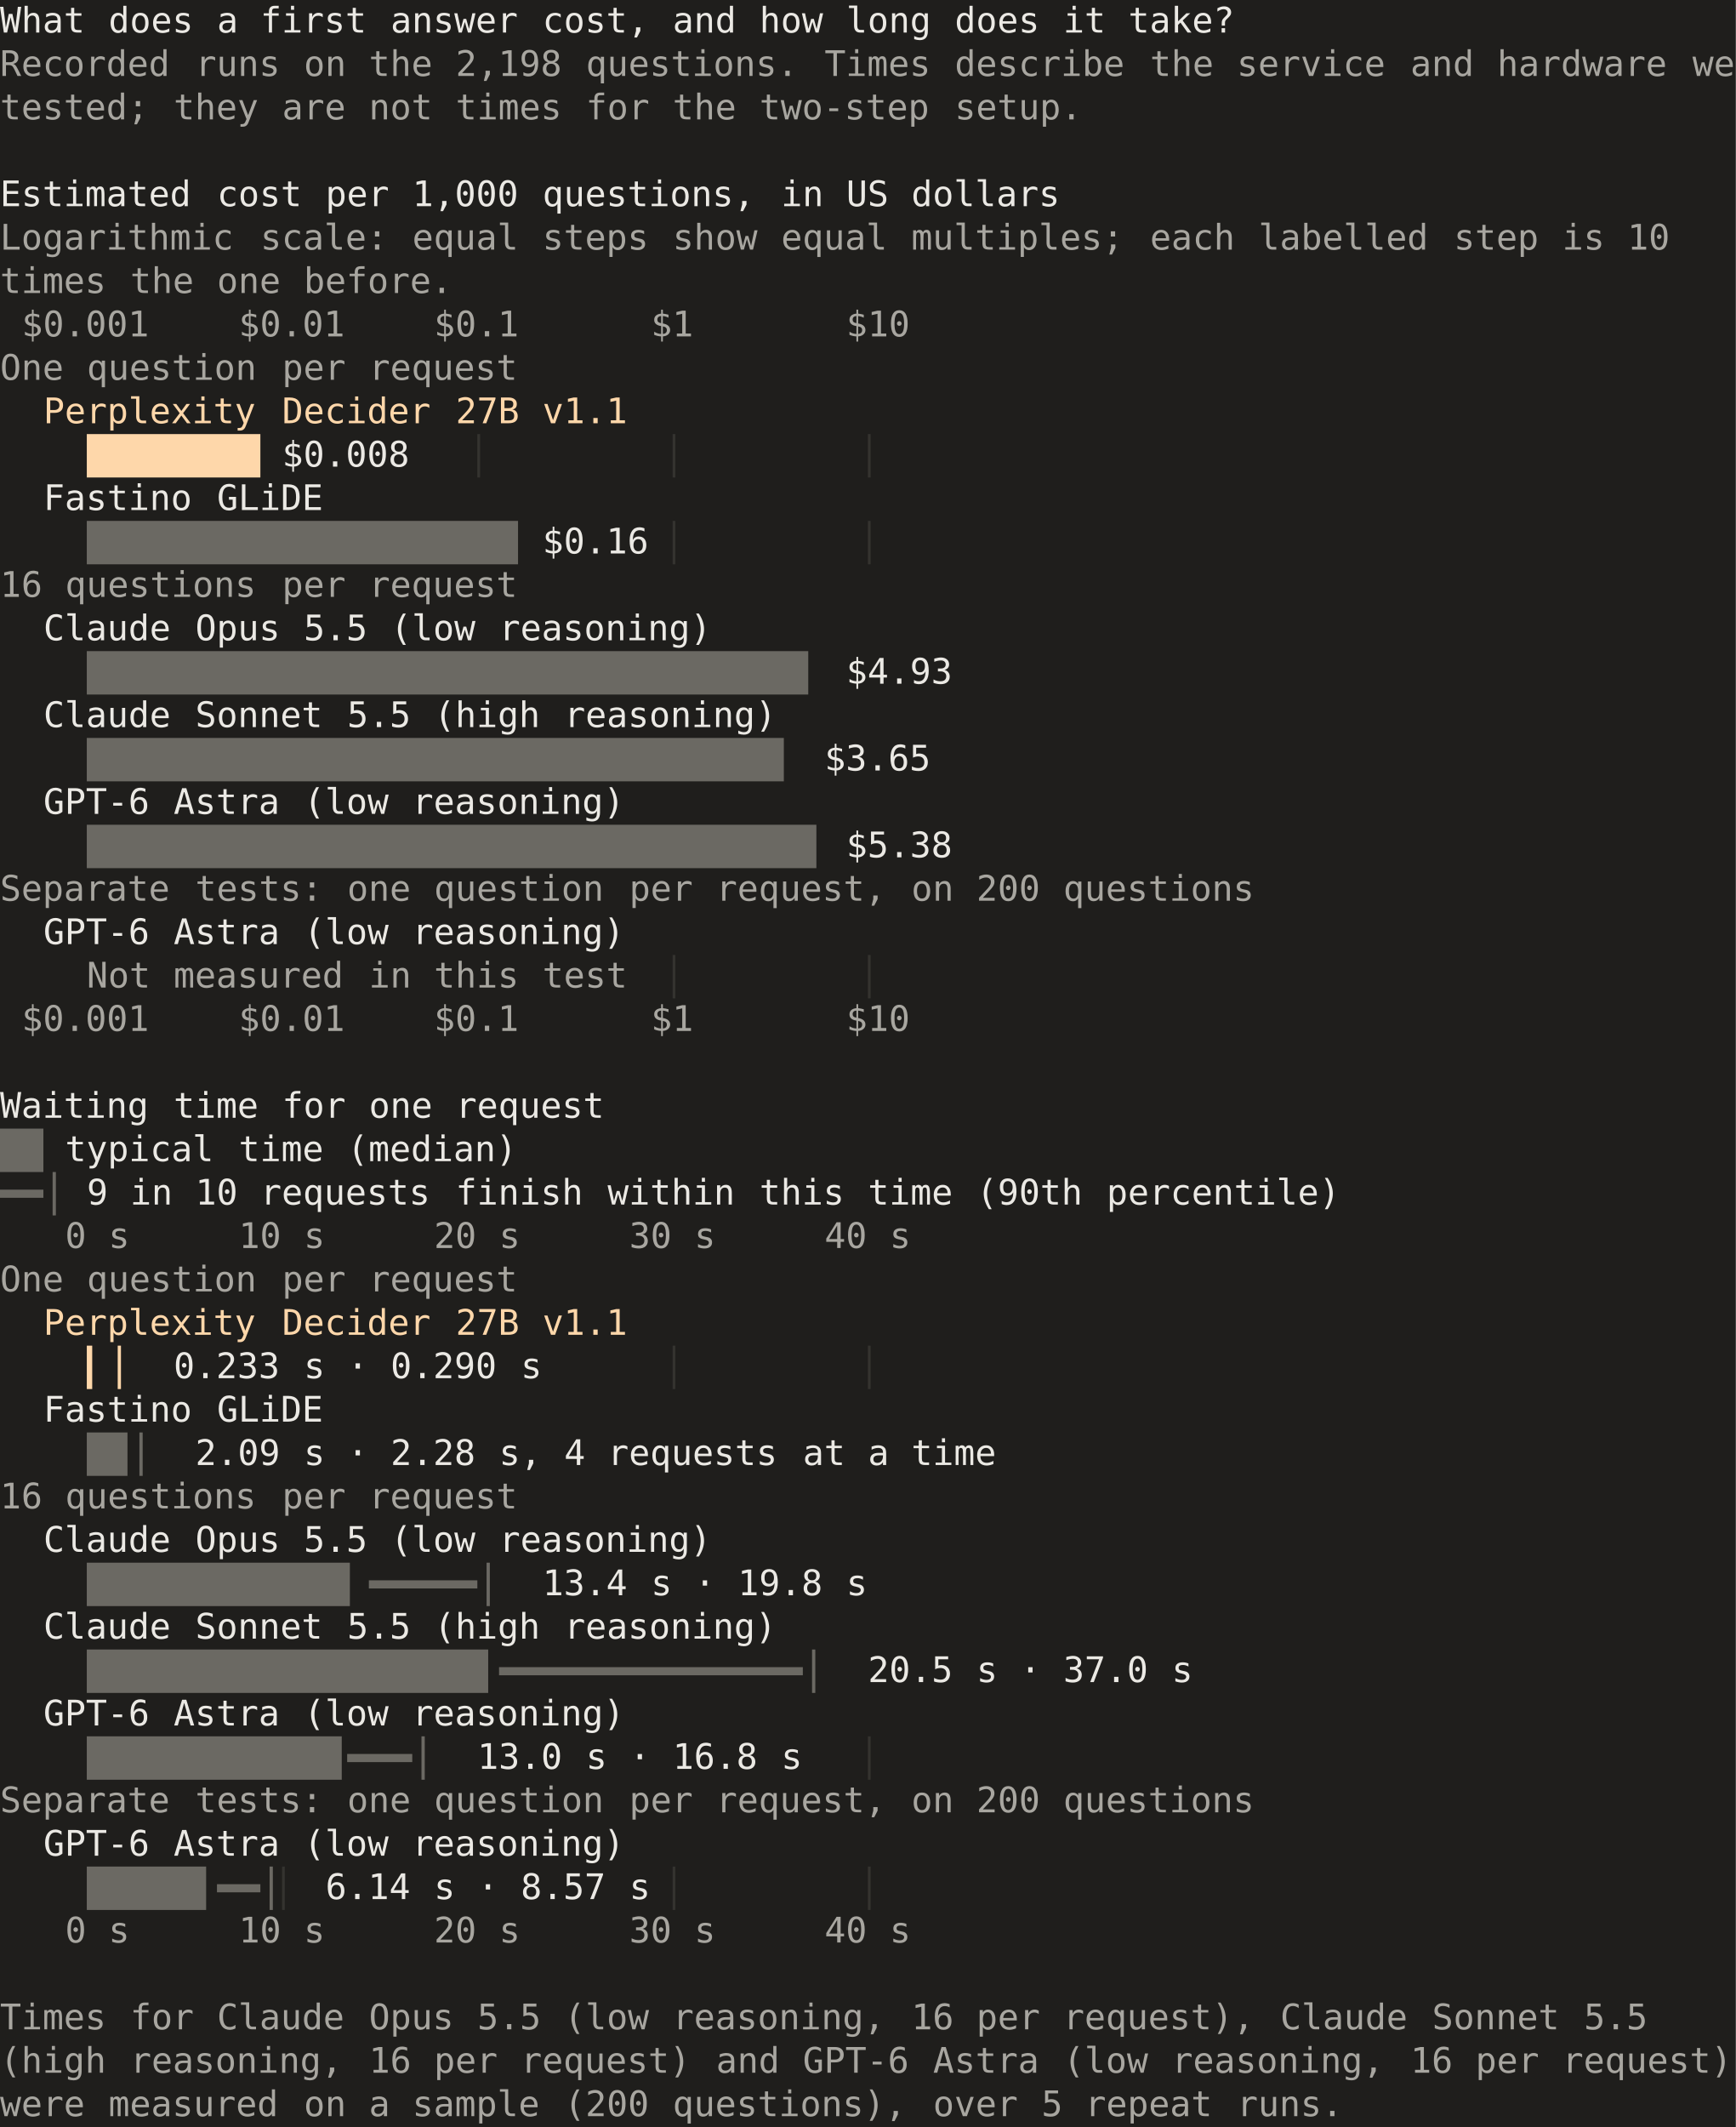
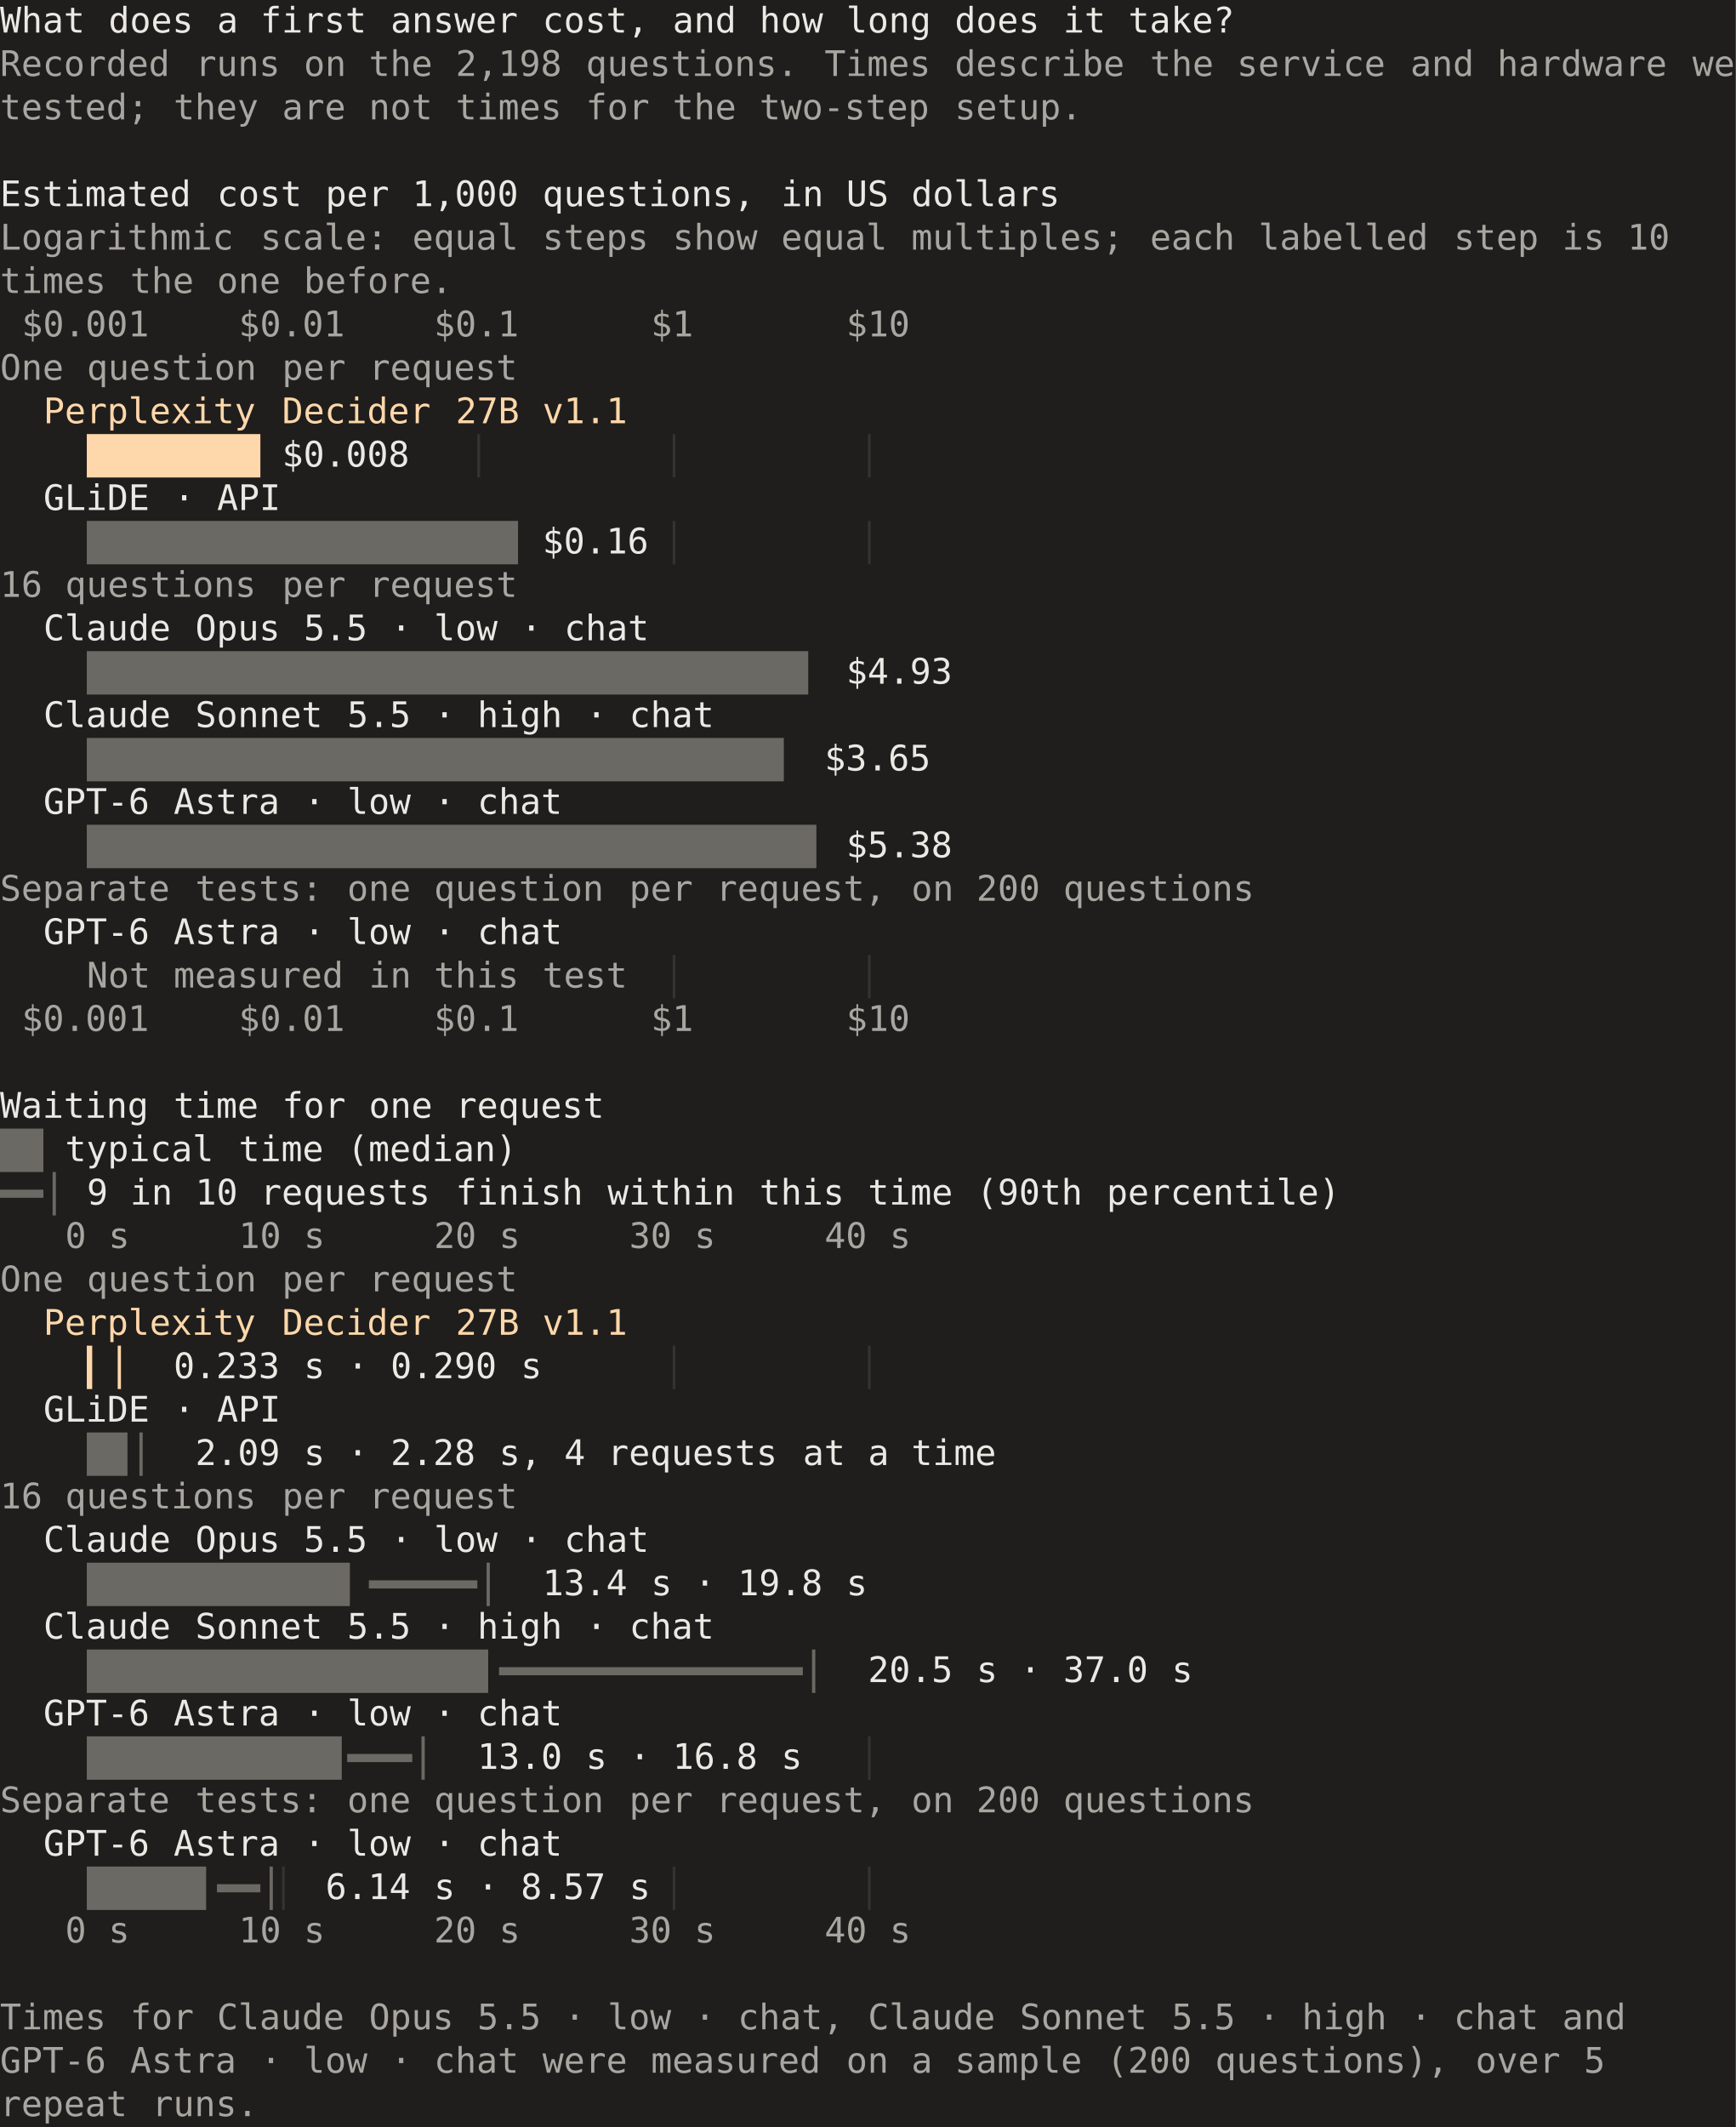
<svg xmlns="http://www.w3.org/2000/svg" viewBox="0 0 640 784" width="640" height="784" role="img">
  <style>text{font:13px ui-monospace,SFMono-Regular,Menlo,Consolas,"DejaVu Sans Mono",monospace;white-space:pre}</style>
  <rect width="640" height="784" fill="#1f1e1c" />
  <path fill="#34332f" d="M176 160h1v16h-1zM248 160h1v16h-1zM320 160h1v16h-1zM248 192h1v16h-1zM320 192h1v16h-1zM248 352h1v16h-1zM320 352h1v16h-1zM248 496h1v16h-1zM320 496h1v16h-1zM320 640h1v16h-1zM104 688h1v16h-1zM248 688h1v16h-1zM320 688h1v16h-1z" />
  <path fill="#6b6963" d="M32 192h8v16h-8zM40 192h8v16h-8zM48 192h8v16h-8zM56 192h8v16h-8zM64 192h8v16h-8zM72 192h8v16h-8zM80 192h8v16h-8zM88 192h8v16h-8zM96 192h8v16h-8zM104 192h8v16h-8zM112 192h8v16h-8zM120 192h8v16h-8zM128 192h8v16h-8zM136 192h8v16h-8zM144 192h8v16h-8zM152 192h8v16h-8zM160 192h8v16h-8zM168 192h8v16h-8zM176 192h8v16h-8zM184 192h7v16h-7zM32 240h8v16h-8zM40 240h8v16h-8zM48 240h8v16h-8zM56 240h8v16h-8zM64 240h8v16h-8zM72 240h8v16h-8zM80 240h8v16h-8zM88 240h8v16h-8zM96 240h8v16h-8zM104 240h8v16h-8zM112 240h8v16h-8zM120 240h8v16h-8zM128 240h8v16h-8zM136 240h8v16h-8zM144 240h8v16h-8zM152 240h8v16h-8zM160 240h8v16h-8zM168 240h8v16h-8zM176 240h8v16h-8zM184 240h8v16h-8zM192 240h8v16h-8zM200 240h8v16h-8zM208 240h8v16h-8zM216 240h8v16h-8zM224 240h8v16h-8zM232 240h8v16h-8zM240 240h8v16h-8zM248 240h8v16h-8zM256 240h8v16h-8zM264 240h8v16h-8zM272 240h8v16h-8zM280 240h8v16h-8zM288 240h8v16h-8zM296 240h2v16h-2zM32 272h8v16h-8zM40 272h8v16h-8zM48 272h8v16h-8zM56 272h8v16h-8zM64 272h8v16h-8zM72 272h8v16h-8zM80 272h8v16h-8zM88 272h8v16h-8zM96 272h8v16h-8zM104 272h8v16h-8zM112 272h8v16h-8zM120 272h8v16h-8zM128 272h8v16h-8zM136 272h8v16h-8zM144 272h8v16h-8zM152 272h8v16h-8zM160 272h8v16h-8zM168 272h8v16h-8zM176 272h8v16h-8zM184 272h8v16h-8zM192 272h8v16h-8zM200 272h8v16h-8zM208 272h8v16h-8zM216 272h8v16h-8zM224 272h8v16h-8zM232 272h8v16h-8zM240 272h8v16h-8zM248 272h8v16h-8zM256 272h8v16h-8zM264 272h8v16h-8zM272 272h8v16h-8zM280 272h8v16h-8zM288 272h1v16h-1zM32 304h8v16h-8zM40 304h8v16h-8zM48 304h8v16h-8zM56 304h8v16h-8zM64 304h8v16h-8zM72 304h8v16h-8zM80 304h8v16h-8zM88 304h8v16h-8zM96 304h8v16h-8zM104 304h8v16h-8zM112 304h8v16h-8zM120 304h8v16h-8zM128 304h8v16h-8zM136 304h8v16h-8zM144 304h8v16h-8zM152 304h8v16h-8zM160 304h8v16h-8zM168 304h8v16h-8zM176 304h8v16h-8zM184 304h8v16h-8zM192 304h8v16h-8zM200 304h8v16h-8zM208 304h8v16h-8zM216 304h8v16h-8zM224 304h8v16h-8zM232 304h8v16h-8zM240 304h8v16h-8zM248 304h8v16h-8zM256 304h8v16h-8zM264 304h8v16h-8zM272 304h8v16h-8zM280 304h8v16h-8zM288 304h8v16h-8zM296 304h5v16h-5zM0 416h8v16h-8zM8 416h8v16h-8zM0 438.5h8v3h-8zM8 438.5h8v3h-8zM19.4 432h1.2v8.6h-1.2zM19.4 439.4h1.2v8.6h-1.2zM32 528h8v16h-8zM40 528h7v16h-7zM51.4 528h1.2v8.6h-1.2zM51.4 535.4h1.2v8.6h-1.2zM32 576h8v16h-8zM40 576h8v16h-8zM48 576h8v16h-8zM56 576h8v16h-8zM64 576h8v16h-8zM72 576h8v16h-8zM80 576h8v16h-8zM88 576h8v16h-8zM96 576h8v16h-8zM104 576h8v16h-8zM112 576h8v16h-8zM120 576h8v16h-8zM128 576h1v16h-1zM136 582.5h8v3h-8zM144 582.5h8v3h-8zM152 582.5h8v3h-8zM160 582.5h8v3h-8zM168 582.5h8v3h-8zM179.4 576h1.2v8.6h-1.2zM179.4 583.4h1.2v8.6h-1.2zM32 608h8v16h-8zM40 608h8v16h-8zM48 608h8v16h-8zM56 608h8v16h-8zM64 608h8v16h-8zM72 608h8v16h-8zM80 608h8v16h-8zM88 608h8v16h-8zM96 608h8v16h-8zM104 608h8v16h-8zM112 608h8v16h-8zM120 608h8v16h-8zM128 608h8v16h-8zM136 608h8v16h-8zM144 608h8v16h-8zM152 608h8v16h-8zM160 608h8v16h-8zM168 608h8v16h-8zM176 608h4v16h-4zM184 614.5h8v3h-8zM192 614.5h8v3h-8zM200 614.5h8v3h-8zM208 614.5h8v3h-8zM216 614.5h8v3h-8zM224 614.5h8v3h-8zM232 614.5h8v3h-8zM240 614.5h8v3h-8zM248 614.5h8v3h-8zM256 614.5h8v3h-8zM264 614.5h8v3h-8zM272 614.5h8v3h-8zM280 614.5h8v3h-8zM288 614.5h8v3h-8zM299.4 608h1.2v8.6h-1.2zM299.4 615.4h1.2v8.6h-1.2zM32 640h8v16h-8zM40 640h8v16h-8zM48 640h8v16h-8zM56 640h8v16h-8zM64 640h8v16h-8zM72 640h8v16h-8zM80 640h8v16h-8zM88 640h8v16h-8zM96 640h8v16h-8zM104 640h8v16h-8zM112 640h8v16h-8zM120 640h6v16h-6zM128 646.5h8v3h-8zM136 646.5h8v3h-8zM144 646.5h8v3h-8zM155.4 640h1.2v8.6h-1.2zM155.4 647.4h1.2v8.6h-1.2zM32 688h8v16h-8zM40 688h8v16h-8zM48 688h8v16h-8zM56 688h8v16h-8zM64 688h8v16h-8zM72 688h4v16h-4zM80 694.5h8v3h-8zM88 694.5h8v3h-8zM99.4 688h1.2v8.6h-1.2zM99.4 695.4h1.2v8.6h-1.2z" />
  <path fill="#fed7aa" d="M32 160h8v16h-8zM40 160h8v16h-8zM48 160h8v16h-8zM56 160h8v16h-8zM64 160h8v16h-8zM72 160h8v16h-8zM80 160h8v16h-8zM88 160h8v16h-8zM32 496h2v16h-2zM43.4 496h1.2v8.6h-1.2zM43.4 503.4h1.2v8.6h-1.2z" />
  <text x="0 8 16 24" y="12" fill="#ebe9e4" font-weight="600">What</text>
  <text x="40 48 56 64" y="12" fill="#ebe9e4" font-weight="600">does</text>
  <text x="80" y="12" fill="#ebe9e4" font-weight="600">a</text>
  <text x="96 104 112 120 128" y="12" fill="#ebe9e4" font-weight="600">first</text>
  <text x="144 152 160 168 176 184" y="12" fill="#ebe9e4" font-weight="600">answer</text>
  <text x="200 208 216 224 232" y="12" fill="#ebe9e4" font-weight="600">cost,</text>
  <text x="248 256 264" y="12" fill="#ebe9e4" font-weight="600">and</text>
  <text x="280 288 296" y="12" fill="#ebe9e4" font-weight="600">how</text>
  <text x="312 320 328 336" y="12" fill="#ebe9e4" font-weight="600">long</text>
  <text x="352 360 368 376" y="12" fill="#ebe9e4" font-weight="600">does</text>
  <text x="392 400" y="12" fill="#ebe9e4" font-weight="600">it</text>
  <text x="416 424 432 440 448" y="12" fill="#ebe9e4" font-weight="600">take?</text>
  <text x="0 8 16 24 32 40 48 56" y="28" fill="#a8a6a0">Recorded</text>
  <text x="72 80 88 96" y="28" fill="#a8a6a0">runs</text>
  <text x="112 120" y="28" fill="#a8a6a0">on</text>
  <text x="136 144 152" y="28" fill="#a8a6a0">the</text>
  <text x="168 176 184 192 200" y="28" fill="#a8a6a0">2,198</text>
  <text x="216 224 232 240 248 256 264 272 280 288" y="28" fill="#a8a6a0">questions.</text>
  <text x="304 312 320 328 336" y="28" fill="#a8a6a0">Times</text>
  <text x="352 360 368 376 384 392 400 408" y="28" fill="#a8a6a0">describe</text>
  <text x="424 432 440" y="28" fill="#a8a6a0">the</text>
  <text x="456 464 472 480 488 496 504" y="28" fill="#a8a6a0">service</text>
  <text x="520 528 536" y="28" fill="#a8a6a0">and</text>
  <text x="552 560 568 576 584 592 600 608" y="28" fill="#a8a6a0">hardware</text>
  <text x="624 632" y="28" fill="#a8a6a0">we</text>
  <text x="0 8 16 24 32 40 48" y="44" fill="#a8a6a0">tested;</text>
  <text x="64 72 80 88" y="44" fill="#a8a6a0">they</text>
  <text x="104 112 120" y="44" fill="#a8a6a0">are</text>
  <text x="136 144 152" y="44" fill="#a8a6a0">not</text>
  <text x="168 176 184 192 200" y="44" fill="#a8a6a0">times</text>
  <text x="216 224 232" y="44" fill="#a8a6a0">for</text>
  <text x="248 256 264" y="44" fill="#a8a6a0">the</text>
  <text x="280 288 296 304 312 320 328 336" y="44" fill="#a8a6a0">two-step</text>
  <text x="352 360 368 376 384 392" y="44" fill="#a8a6a0">setup.</text>
  <text x="0 8 16 24 32 40 48 56 64" y="76" fill="#ebe9e4" font-weight="600">Estimated</text>
  <text x="80 88 96 104" y="76" fill="#ebe9e4" font-weight="600">cost</text>
  <text x="120 128 136" y="76" fill="#ebe9e4" font-weight="600">per</text>
  <text x="152 160 168 176 184" y="76" fill="#ebe9e4" font-weight="600">1,000</text>
  <text x="200 208 216 224 232 240 248 256 264 272" y="76" fill="#ebe9e4" font-weight="600">questions,</text>
  <text x="288 296" y="76" fill="#ebe9e4" font-weight="600">in</text>
  <text x="312 320" y="76" fill="#ebe9e4" font-weight="600">US</text>
  <text x="336 344 352 360 368 376 384" y="76" fill="#ebe9e4" font-weight="600">dollars</text>
  <text x="0 8 16 24 32 40 48 56 64 72 80" y="92" fill="#a8a6a0">Logarithmic</text>
  <text x="96 104 112 120 128 136" y="92" fill="#a8a6a0">scale:</text>
  <text x="152 160 168 176 184" y="92" fill="#a8a6a0">equal</text>
  <text x="200 208 216 224 232" y="92" fill="#a8a6a0">steps</text>
  <text x="248 256 264 272" y="92" fill="#a8a6a0">show</text>
  <text x="288 296 304 312 320" y="92" fill="#a8a6a0">equal</text>
  <text x="336 344 352 360 368 376 384 392 400 408" y="92" fill="#a8a6a0">multiples;</text>
  <text x="424 432 440 448" y="92" fill="#a8a6a0">each</text>
  <text x="464 472 480 488 496 504 512 520" y="92" fill="#a8a6a0">labelled</text>
  <text x="536 544 552 560" y="92" fill="#a8a6a0">step</text>
  <text x="576 584" y="92" fill="#a8a6a0">is</text>
  <text x="600 608" y="92" fill="#a8a6a0">10</text>
  <text x="0 8 16 24 32" y="108" fill="#a8a6a0">times</text>
  <text x="48 56 64" y="108" fill="#a8a6a0">the</text>
  <text x="80 88 96" y="108" fill="#a8a6a0">one</text>
  <text x="112 120 128 136 144 152 160" y="108" fill="#a8a6a0">before.</text>
  <text x="8 16 24 32 40 48" y="124" fill="#a8a6a0">$0.001</text>
  <text x="88 96 104 112 120" y="124" fill="#a8a6a0">$0.01</text>
  <text x="160 168 176 184" y="124" fill="#a8a6a0">$0.1</text>
  <text x="240 248" y="124" fill="#a8a6a0">$1</text>
  <text x="312 320 328" y="124" fill="#a8a6a0">$10</text>
  <text x="0 8 16" y="140" fill="#a8a6a0" font-weight="600">One</text>
  <text x="32 40 48 56 64 72 80 88" y="140" fill="#a8a6a0" font-weight="600">question</text>
  <text x="104 112 120" y="140" fill="#a8a6a0" font-weight="600">per</text>
  <text x="136 144 152 160 168 176 184" y="140" fill="#a8a6a0" font-weight="600">request</text>
  <text x="16 24 32 40 48 56 64 72 80 88" y="156" fill="#fed7aa" font-weight="600">Perplexity</text>
  <text x="104 112 120 128 136 144 152" y="156" fill="#fed7aa" font-weight="600">Decider</text>
  <text x="168 176 184" y="156" fill="#fed7aa" font-weight="600">27B</text>
  <text x="200 208 216 224" y="156" fill="#fed7aa" font-weight="600">v1.1</text>
  <text x="104 112 120 128 136 144" y="172" fill="#ebe9e4" font-weight="600">$0.008</text>
-   <text x="16 24 32 40 48 56 64" y="188" fill="#ebe9e4">Fastino</text>
-   <text x="80 88 96 104 112" y="188" fill="#ebe9e4">GLiDE</text>
+   <text x="16 24 32 40 48" y="188" fill="#ebe9e4">GLiDE</text>
+   <text x="64" y="188" fill="#ebe9e4">·</text>
+   <text x="80 88 96" y="188" fill="#ebe9e4">API</text>
  <text x="200 208 216 224 232" y="204" fill="#ebe9e4">$0.16</text>
  <text x="0 8" y="220" fill="#a8a6a0" font-weight="600">16</text>
  <text x="24 32 40 48 56 64 72 80 88" y="220" fill="#a8a6a0" font-weight="600">questions</text>
  <text x="104 112 120" y="220" fill="#a8a6a0" font-weight="600">per</text>
  <text x="136 144 152 160 168 176 184" y="220" fill="#a8a6a0" font-weight="600">request</text>
  <text x="16 24 32 40 48 56" y="236" fill="#ebe9e4">Claude</text>
  <text x="72 80 88 96" y="236" fill="#ebe9e4">Opus</text>
  <text x="112 120 128" y="236" fill="#ebe9e4">5.5</text>
-   <text x="144 152 160 168" y="236" fill="#ebe9e4">(low</text>
-   <text x="184 192 200 208 216 224 232 240 248 256" y="236" fill="#ebe9e4">reasoning)</text>
+   <text x="144" y="236" fill="#ebe9e4">·</text>
+   <text x="160 168 176" y="236" fill="#ebe9e4">low</text>
+   <text x="192" y="236" fill="#ebe9e4">·</text>
+   <text x="208 216 224 232" y="236" fill="#ebe9e4">chat</text>
  <text x="312 320 328 336 344" y="252" fill="#ebe9e4">$4.93</text>
  <text x="16 24 32 40 48 56" y="268" fill="#ebe9e4">Claude</text>
  <text x="72 80 88 96 104 112" y="268" fill="#ebe9e4">Sonnet</text>
  <text x="128 136 144" y="268" fill="#ebe9e4">5.5</text>
-   <text x="160 168 176 184 192" y="268" fill="#ebe9e4">(high</text>
-   <text x="208 216 224 232 240 248 256 264 272 280" y="268" fill="#ebe9e4">reasoning)</text>
+   <text x="160" y="268" fill="#ebe9e4">·</text>
+   <text x="176 184 192 200" y="268" fill="#ebe9e4">high</text>
+   <text x="216" y="268" fill="#ebe9e4">·</text>
+   <text x="232 240 248 256" y="268" fill="#ebe9e4">chat</text>
  <text x="304 312 320 328 336" y="284" fill="#ebe9e4">$3.65</text>
  <text x="16 24 32 40 48" y="300" fill="#ebe9e4">GPT-6</text>
  <text x="64 72 80 88 96" y="300" fill="#ebe9e4">Astra</text>
-   <text x="112 120 128 136" y="300" fill="#ebe9e4">(low</text>
-   <text x="152 160 168 176 184 192 200 208 216 224" y="300" fill="#ebe9e4">reasoning)</text>
+   <text x="112" y="300" fill="#ebe9e4">·</text>
+   <text x="128 136 144" y="300" fill="#ebe9e4">low</text>
+   <text x="160" y="300" fill="#ebe9e4">·</text>
+   <text x="176 184 192 200" y="300" fill="#ebe9e4">chat</text>
  <text x="312 320 328 336 344" y="316" fill="#ebe9e4">$5.38</text>
  <text x="0 8 16 24 32 40 48 56" y="332" fill="#a8a6a0" font-weight="600">Separate</text>
  <text x="72 80 88 96 104 112" y="332" fill="#a8a6a0" font-weight="600">tests:</text>
  <text x="128 136 144" y="332" fill="#a8a6a0" font-weight="600">one</text>
  <text x="160 168 176 184 192 200 208 216" y="332" fill="#a8a6a0" font-weight="600">question</text>
  <text x="232 240 248" y="332" fill="#a8a6a0" font-weight="600">per</text>
  <text x="264 272 280 288 296 304 312 320" y="332" fill="#a8a6a0" font-weight="600">request,</text>
  <text x="336 344" y="332" fill="#a8a6a0" font-weight="600">on</text>
  <text x="360 368 376" y="332" fill="#a8a6a0" font-weight="600">200</text>
  <text x="392 400 408 416 424 432 440 448 456" y="332" fill="#a8a6a0" font-weight="600">questions</text>
  <text x="16 24 32 40 48" y="348" fill="#ebe9e4">GPT-6</text>
  <text x="64 72 80 88 96" y="348" fill="#ebe9e4">Astra</text>
-   <text x="112 120 128 136" y="348" fill="#ebe9e4">(low</text>
-   <text x="152 160 168 176 184 192 200 208 216 224" y="348" fill="#ebe9e4">reasoning)</text>
+   <text x="112" y="348" fill="#ebe9e4">·</text>
+   <text x="128 136 144" y="348" fill="#ebe9e4">low</text>
+   <text x="160" y="348" fill="#ebe9e4">·</text>
+   <text x="176 184 192 200" y="348" fill="#ebe9e4">chat</text>
  <text x="32 40 48" y="364" fill="#a8a6a0">Not</text>
  <text x="64 72 80 88 96 104 112 120" y="364" fill="#a8a6a0">measured</text>
  <text x="136 144" y="364" fill="#a8a6a0">in</text>
  <text x="160 168 176 184" y="364" fill="#a8a6a0">this</text>
  <text x="200 208 216 224" y="364" fill="#a8a6a0">test</text>
  <text x="8 16 24 32 40 48" y="380" fill="#a8a6a0">$0.001</text>
  <text x="88 96 104 112 120" y="380" fill="#a8a6a0">$0.01</text>
  <text x="160 168 176 184" y="380" fill="#a8a6a0">$0.1</text>
  <text x="240 248" y="380" fill="#a8a6a0">$1</text>
  <text x="312 320 328" y="380" fill="#a8a6a0">$10</text>
  <text x="0 8 16 24 32 40 48" y="412" fill="#ebe9e4" font-weight="600">Waiting</text>
  <text x="64 72 80 88" y="412" fill="#ebe9e4" font-weight="600">time</text>
  <text x="104 112 120" y="412" fill="#ebe9e4" font-weight="600">for</text>
  <text x="136 144 152" y="412" fill="#ebe9e4" font-weight="600">one</text>
  <text x="168 176 184 192 200 208 216" y="412" fill="#ebe9e4" font-weight="600">request</text>
  <text x="24 32 40 48 56 64 72" y="428" fill="#ebe9e4">typical</text>
  <text x="88 96 104 112" y="428" fill="#ebe9e4">time</text>
  <text x="128 136 144 152 160 168 176 184" y="428" fill="#ebe9e4">(median)</text>
  <text x="32" y="444" fill="#ebe9e4">9</text>
  <text x="48 56" y="444" fill="#ebe9e4">in</text>
  <text x="72 80" y="444" fill="#ebe9e4">10</text>
  <text x="96 104 112 120 128 136 144 152" y="444" fill="#ebe9e4">requests</text>
  <text x="168 176 184 192 200 208" y="444" fill="#ebe9e4">finish</text>
  <text x="224 232 240 248 256 264" y="444" fill="#ebe9e4">within</text>
  <text x="280 288 296 304" y="444" fill="#ebe9e4">this</text>
  <text x="320 328 336 344" y="444" fill="#ebe9e4">time</text>
  <text x="360 368 376 384 392" y="444" fill="#ebe9e4">(90th</text>
  <text x="408 416 424 432 440 448 456 464 472 480 488" y="444" fill="#ebe9e4">percentile)</text>
  <text x="24" y="460" fill="#a8a6a0">0</text>
  <text x="40" y="460" fill="#a8a6a0">s</text>
  <text x="88 96" y="460" fill="#a8a6a0">10</text>
  <text x="112" y="460" fill="#a8a6a0">s</text>
  <text x="160 168" y="460" fill="#a8a6a0">20</text>
  <text x="184" y="460" fill="#a8a6a0">s</text>
  <text x="232 240" y="460" fill="#a8a6a0">30</text>
  <text x="256" y="460" fill="#a8a6a0">s</text>
  <text x="304 312" y="460" fill="#a8a6a0">40</text>
  <text x="328" y="460" fill="#a8a6a0">s</text>
  <text x="0 8 16" y="476" fill="#a8a6a0" font-weight="600">One</text>
  <text x="32 40 48 56 64 72 80 88" y="476" fill="#a8a6a0" font-weight="600">question</text>
  <text x="104 112 120" y="476" fill="#a8a6a0" font-weight="600">per</text>
  <text x="136 144 152 160 168 176 184" y="476" fill="#a8a6a0" font-weight="600">request</text>
  <text x="16 24 32 40 48 56 64 72 80 88" y="492" fill="#fed7aa" font-weight="600">Perplexity</text>
  <text x="104 112 120 128 136 144 152" y="492" fill="#fed7aa" font-weight="600">Decider</text>
  <text x="168 176 184" y="492" fill="#fed7aa" font-weight="600">27B</text>
  <text x="200 208 216 224" y="492" fill="#fed7aa" font-weight="600">v1.1</text>
  <text x="64 72 80 88 96" y="508" fill="#ebe9e4" font-weight="600">0.233</text>
  <text x="112" y="508" fill="#ebe9e4" font-weight="600">s</text>
  <text x="128" y="508" fill="#ebe9e4" font-weight="600">·</text>
  <text x="144 152 160 168 176" y="508" fill="#ebe9e4" font-weight="600">0.290</text>
  <text x="192" y="508" fill="#ebe9e4" font-weight="600">s</text>
-   <text x="16 24 32 40 48 56 64" y="524" fill="#ebe9e4">Fastino</text>
-   <text x="80 88 96 104 112" y="524" fill="#ebe9e4">GLiDE</text>
+   <text x="16 24 32 40 48" y="524" fill="#ebe9e4">GLiDE</text>
+   <text x="64" y="524" fill="#ebe9e4">·</text>
+   <text x="80 88 96" y="524" fill="#ebe9e4">API</text>
  <text x="72 80 88 96" y="540" fill="#ebe9e4">2.09</text>
  <text x="112" y="540" fill="#ebe9e4">s</text>
  <text x="128" y="540" fill="#ebe9e4">·</text>
  <text x="144 152 160 168" y="540" fill="#ebe9e4">2.28</text>
  <text x="184 192" y="540" fill="#ebe9e4">s,</text>
  <text x="208" y="540" fill="#ebe9e4">4</text>
  <text x="224 232 240 248 256 264 272 280" y="540" fill="#ebe9e4">requests</text>
  <text x="296 304" y="540" fill="#ebe9e4">at</text>
  <text x="320" y="540" fill="#ebe9e4">a</text>
  <text x="336 344 352 360" y="540" fill="#ebe9e4">time</text>
  <text x="0 8" y="556" fill="#a8a6a0" font-weight="600">16</text>
  <text x="24 32 40 48 56 64 72 80 88" y="556" fill="#a8a6a0" font-weight="600">questions</text>
  <text x="104 112 120" y="556" fill="#a8a6a0" font-weight="600">per</text>
  <text x="136 144 152 160 168 176 184" y="556" fill="#a8a6a0" font-weight="600">request</text>
  <text x="16 24 32 40 48 56" y="572" fill="#ebe9e4">Claude</text>
  <text x="72 80 88 96" y="572" fill="#ebe9e4">Opus</text>
  <text x="112 120 128" y="572" fill="#ebe9e4">5.5</text>
-   <text x="144 152 160 168" y="572" fill="#ebe9e4">(low</text>
-   <text x="184 192 200 208 216 224 232 240 248 256" y="572" fill="#ebe9e4">reasoning)</text>
+   <text x="144" y="572" fill="#ebe9e4">·</text>
+   <text x="160 168 176" y="572" fill="#ebe9e4">low</text>
+   <text x="192" y="572" fill="#ebe9e4">·</text>
+   <text x="208 216 224 232" y="572" fill="#ebe9e4">chat</text>
  <text x="200 208 216 224" y="588" fill="#ebe9e4">13.4</text>
  <text x="240" y="588" fill="#ebe9e4">s</text>
  <text x="256" y="588" fill="#ebe9e4">·</text>
  <text x="272 280 288 296" y="588" fill="#ebe9e4">19.8</text>
  <text x="312" y="588" fill="#ebe9e4">s</text>
  <text x="16 24 32 40 48 56" y="604" fill="#ebe9e4">Claude</text>
  <text x="72 80 88 96 104 112" y="604" fill="#ebe9e4">Sonnet</text>
  <text x="128 136 144" y="604" fill="#ebe9e4">5.5</text>
-   <text x="160 168 176 184 192" y="604" fill="#ebe9e4">(high</text>
-   <text x="208 216 224 232 240 248 256 264 272 280" y="604" fill="#ebe9e4">reasoning)</text>
+   <text x="160" y="604" fill="#ebe9e4">·</text>
+   <text x="176 184 192 200" y="604" fill="#ebe9e4">high</text>
+   <text x="216" y="604" fill="#ebe9e4">·</text>
+   <text x="232 240 248 256" y="604" fill="#ebe9e4">chat</text>
  <text x="320 328 336 344" y="620" fill="#ebe9e4">20.5</text>
  <text x="360" y="620" fill="#ebe9e4">s</text>
  <text x="376" y="620" fill="#ebe9e4">·</text>
  <text x="392 400 408 416" y="620" fill="#ebe9e4">37.0</text>
  <text x="432" y="620" fill="#ebe9e4">s</text>
  <text x="16 24 32 40 48" y="636" fill="#ebe9e4">GPT-6</text>
  <text x="64 72 80 88 96" y="636" fill="#ebe9e4">Astra</text>
-   <text x="112 120 128 136" y="636" fill="#ebe9e4">(low</text>
-   <text x="152 160 168 176 184 192 200 208 216 224" y="636" fill="#ebe9e4">reasoning)</text>
+   <text x="112" y="636" fill="#ebe9e4">·</text>
+   <text x="128 136 144" y="636" fill="#ebe9e4">low</text>
+   <text x="160" y="636" fill="#ebe9e4">·</text>
+   <text x="176 184 192 200" y="636" fill="#ebe9e4">chat</text>
  <text x="176 184 192 200" y="652" fill="#ebe9e4">13.0</text>
  <text x="216" y="652" fill="#ebe9e4">s</text>
  <text x="232" y="652" fill="#ebe9e4">·</text>
  <text x="248 256 264 272" y="652" fill="#ebe9e4">16.8</text>
  <text x="288" y="652" fill="#ebe9e4">s</text>
  <text x="0 8 16 24 32 40 48 56" y="668" fill="#a8a6a0" font-weight="600">Separate</text>
  <text x="72 80 88 96 104 112" y="668" fill="#a8a6a0" font-weight="600">tests:</text>
  <text x="128 136 144" y="668" fill="#a8a6a0" font-weight="600">one</text>
  <text x="160 168 176 184 192 200 208 216" y="668" fill="#a8a6a0" font-weight="600">question</text>
  <text x="232 240 248" y="668" fill="#a8a6a0" font-weight="600">per</text>
  <text x="264 272 280 288 296 304 312 320" y="668" fill="#a8a6a0" font-weight="600">request,</text>
  <text x="336 344" y="668" fill="#a8a6a0" font-weight="600">on</text>
  <text x="360 368 376" y="668" fill="#a8a6a0" font-weight="600">200</text>
  <text x="392 400 408 416 424 432 440 448 456" y="668" fill="#a8a6a0" font-weight="600">questions</text>
  <text x="16 24 32 40 48" y="684" fill="#ebe9e4">GPT-6</text>
  <text x="64 72 80 88 96" y="684" fill="#ebe9e4">Astra</text>
-   <text x="112 120 128 136" y="684" fill="#ebe9e4">(low</text>
-   <text x="152 160 168 176 184 192 200 208 216 224" y="684" fill="#ebe9e4">reasoning)</text>
+   <text x="112" y="684" fill="#ebe9e4">·</text>
+   <text x="128 136 144" y="684" fill="#ebe9e4">low</text>
+   <text x="160" y="684" fill="#ebe9e4">·</text>
+   <text x="176 184 192 200" y="684" fill="#ebe9e4">chat</text>
  <text x="120 128 136 144" y="700" fill="#ebe9e4">6.14</text>
  <text x="160" y="700" fill="#ebe9e4">s</text>
  <text x="176" y="700" fill="#ebe9e4">·</text>
  <text x="192 200 208 216" y="700" fill="#ebe9e4">8.57</text>
  <text x="232" y="700" fill="#ebe9e4">s</text>
  <text x="24" y="716" fill="#a8a6a0">0</text>
  <text x="40" y="716" fill="#a8a6a0">s</text>
  <text x="88 96" y="716" fill="#a8a6a0">10</text>
  <text x="112" y="716" fill="#a8a6a0">s</text>
  <text x="160 168" y="716" fill="#a8a6a0">20</text>
  <text x="184" y="716" fill="#a8a6a0">s</text>
  <text x="232 240" y="716" fill="#a8a6a0">30</text>
  <text x="256" y="716" fill="#a8a6a0">s</text>
  <text x="304 312" y="716" fill="#a8a6a0">40</text>
  <text x="328" y="716" fill="#a8a6a0">s</text>
  <text x="0 8 16 24 32" y="748" fill="#a8a6a0">Times</text>
  <text x="48 56 64" y="748" fill="#a8a6a0">for</text>
  <text x="80 88 96 104 112 120" y="748" fill="#a8a6a0">Claude</text>
  <text x="136 144 152 160" y="748" fill="#a8a6a0">Opus</text>
  <text x="176 184 192" y="748" fill="#a8a6a0">5.5</text>
-   <text x="208 216 224 232" y="748" fill="#a8a6a0">(low</text>
-   <text x="248 256 264 272 280 288 296 304 312 320" y="748" fill="#a8a6a0">reasoning,</text>
-   <text x="336 344" y="748" fill="#a8a6a0">16</text>
-   <text x="360 368 376" y="748" fill="#a8a6a0">per</text>
-   <text x="392 400 408 416 424 432 440 448 456" y="748" fill="#a8a6a0">request),</text>
-   <text x="472 480 488 496 504 512" y="748" fill="#a8a6a0">Claude</text>
-   <text x="528 536 544 552 560 568" y="748" fill="#a8a6a0">Sonnet</text>
-   <text x="584 592 600" y="748" fill="#a8a6a0">5.5</text>
-   <text x="0 8 16 24 32" y="764" fill="#a8a6a0">(high</text>
-   <text x="48 56 64 72 80 88 96 104 112 120" y="764" fill="#a8a6a0">reasoning,</text>
-   <text x="136 144" y="764" fill="#a8a6a0">16</text>
-   <text x="160 168 176" y="764" fill="#a8a6a0">per</text>
-   <text x="192 200 208 216 224 232 240 248" y="764" fill="#a8a6a0">request)</text>
-   <text x="264 272 280" y="764" fill="#a8a6a0">and</text>
-   <text x="296 304 312 320 328" y="764" fill="#a8a6a0">GPT-6</text>
-   <text x="344 352 360 368 376" y="764" fill="#a8a6a0">Astra</text>
-   <text x="392 400 408 416" y="764" fill="#a8a6a0">(low</text>
-   <text x="432 440 448 456 464 472 480 488 496 504" y="764" fill="#a8a6a0">reasoning,</text>
-   <text x="520 528" y="764" fill="#a8a6a0">16</text>
-   <text x="544 552 560" y="764" fill="#a8a6a0">per</text>
-   <text x="576 584 592 600 608 616 624 632" y="764" fill="#a8a6a0">request)</text>
-   <text x="0 8 16 24" y="780" fill="#a8a6a0">were</text>
-   <text x="40 48 56 64 72 80 88 96" y="780" fill="#a8a6a0">measured</text>
-   <text x="112 120" y="780" fill="#a8a6a0">on</text>
-   <text x="136" y="780" fill="#a8a6a0">a</text>
-   <text x="152 160 168 176 184 192" y="780" fill="#a8a6a0">sample</text>
-   <text x="208 216 224 232" y="780" fill="#a8a6a0">(200</text>
-   <text x="248 256 264 272 280 288 296 304 312 320 328" y="780" fill="#a8a6a0">questions),</text>
-   <text x="344 352 360 368" y="780" fill="#a8a6a0">over</text>
-   <text x="384" y="780" fill="#a8a6a0">5</text>
-   <text x="400 408 416 424 432 440" y="780" fill="#a8a6a0">repeat</text>
-   <text x="456 464 472 480 488" y="780" fill="#a8a6a0">runs.</text>
+   <text x="208" y="748" fill="#a8a6a0">·</text>
+   <text x="224 232 240" y="748" fill="#a8a6a0">low</text>
+   <text x="256" y="748" fill="#a8a6a0">·</text>
+   <text x="272 280 288 296 304" y="748" fill="#a8a6a0">chat,</text>
+   <text x="320 328 336 344 352 360" y="748" fill="#a8a6a0">Claude</text>
+   <text x="376 384 392 400 408 416" y="748" fill="#a8a6a0">Sonnet</text>
+   <text x="432 440 448" y="748" fill="#a8a6a0">5.5</text>
+   <text x="464" y="748" fill="#a8a6a0">·</text>
+   <text x="480 488 496 504" y="748" fill="#a8a6a0">high</text>
+   <text x="520" y="748" fill="#a8a6a0">·</text>
+   <text x="536 544 552 560" y="748" fill="#a8a6a0">chat</text>
+   <text x="576 584 592" y="748" fill="#a8a6a0">and</text>
+   <text x="0 8 16 24 32" y="764" fill="#a8a6a0">GPT-6</text>
+   <text x="48 56 64 72 80" y="764" fill="#a8a6a0">Astra</text>
+   <text x="96" y="764" fill="#a8a6a0">·</text>
+   <text x="112 120 128" y="764" fill="#a8a6a0">low</text>
+   <text x="144" y="764" fill="#a8a6a0">·</text>
+   <text x="160 168 176 184" y="764" fill="#a8a6a0">chat</text>
+   <text x="200 208 216 224" y="764" fill="#a8a6a0">were</text>
+   <text x="240 248 256 264 272 280 288 296" y="764" fill="#a8a6a0">measured</text>
+   <text x="312 320" y="764" fill="#a8a6a0">on</text>
+   <text x="336" y="764" fill="#a8a6a0">a</text>
+   <text x="352 360 368 376 384 392" y="764" fill="#a8a6a0">sample</text>
+   <text x="408 416 424 432" y="764" fill="#a8a6a0">(200</text>
+   <text x="448 456 464 472 480 488 496 504 512 520 528" y="764" fill="#a8a6a0">questions),</text>
+   <text x="544 552 560 568" y="764" fill="#a8a6a0">over</text>
+   <text x="584" y="764" fill="#a8a6a0">5</text>
+   <text x="0 8 16 24 32 40" y="780" fill="#a8a6a0">repeat</text>
+   <text x="56 64 72 80 88" y="780" fill="#a8a6a0">runs.</text>
</svg>
